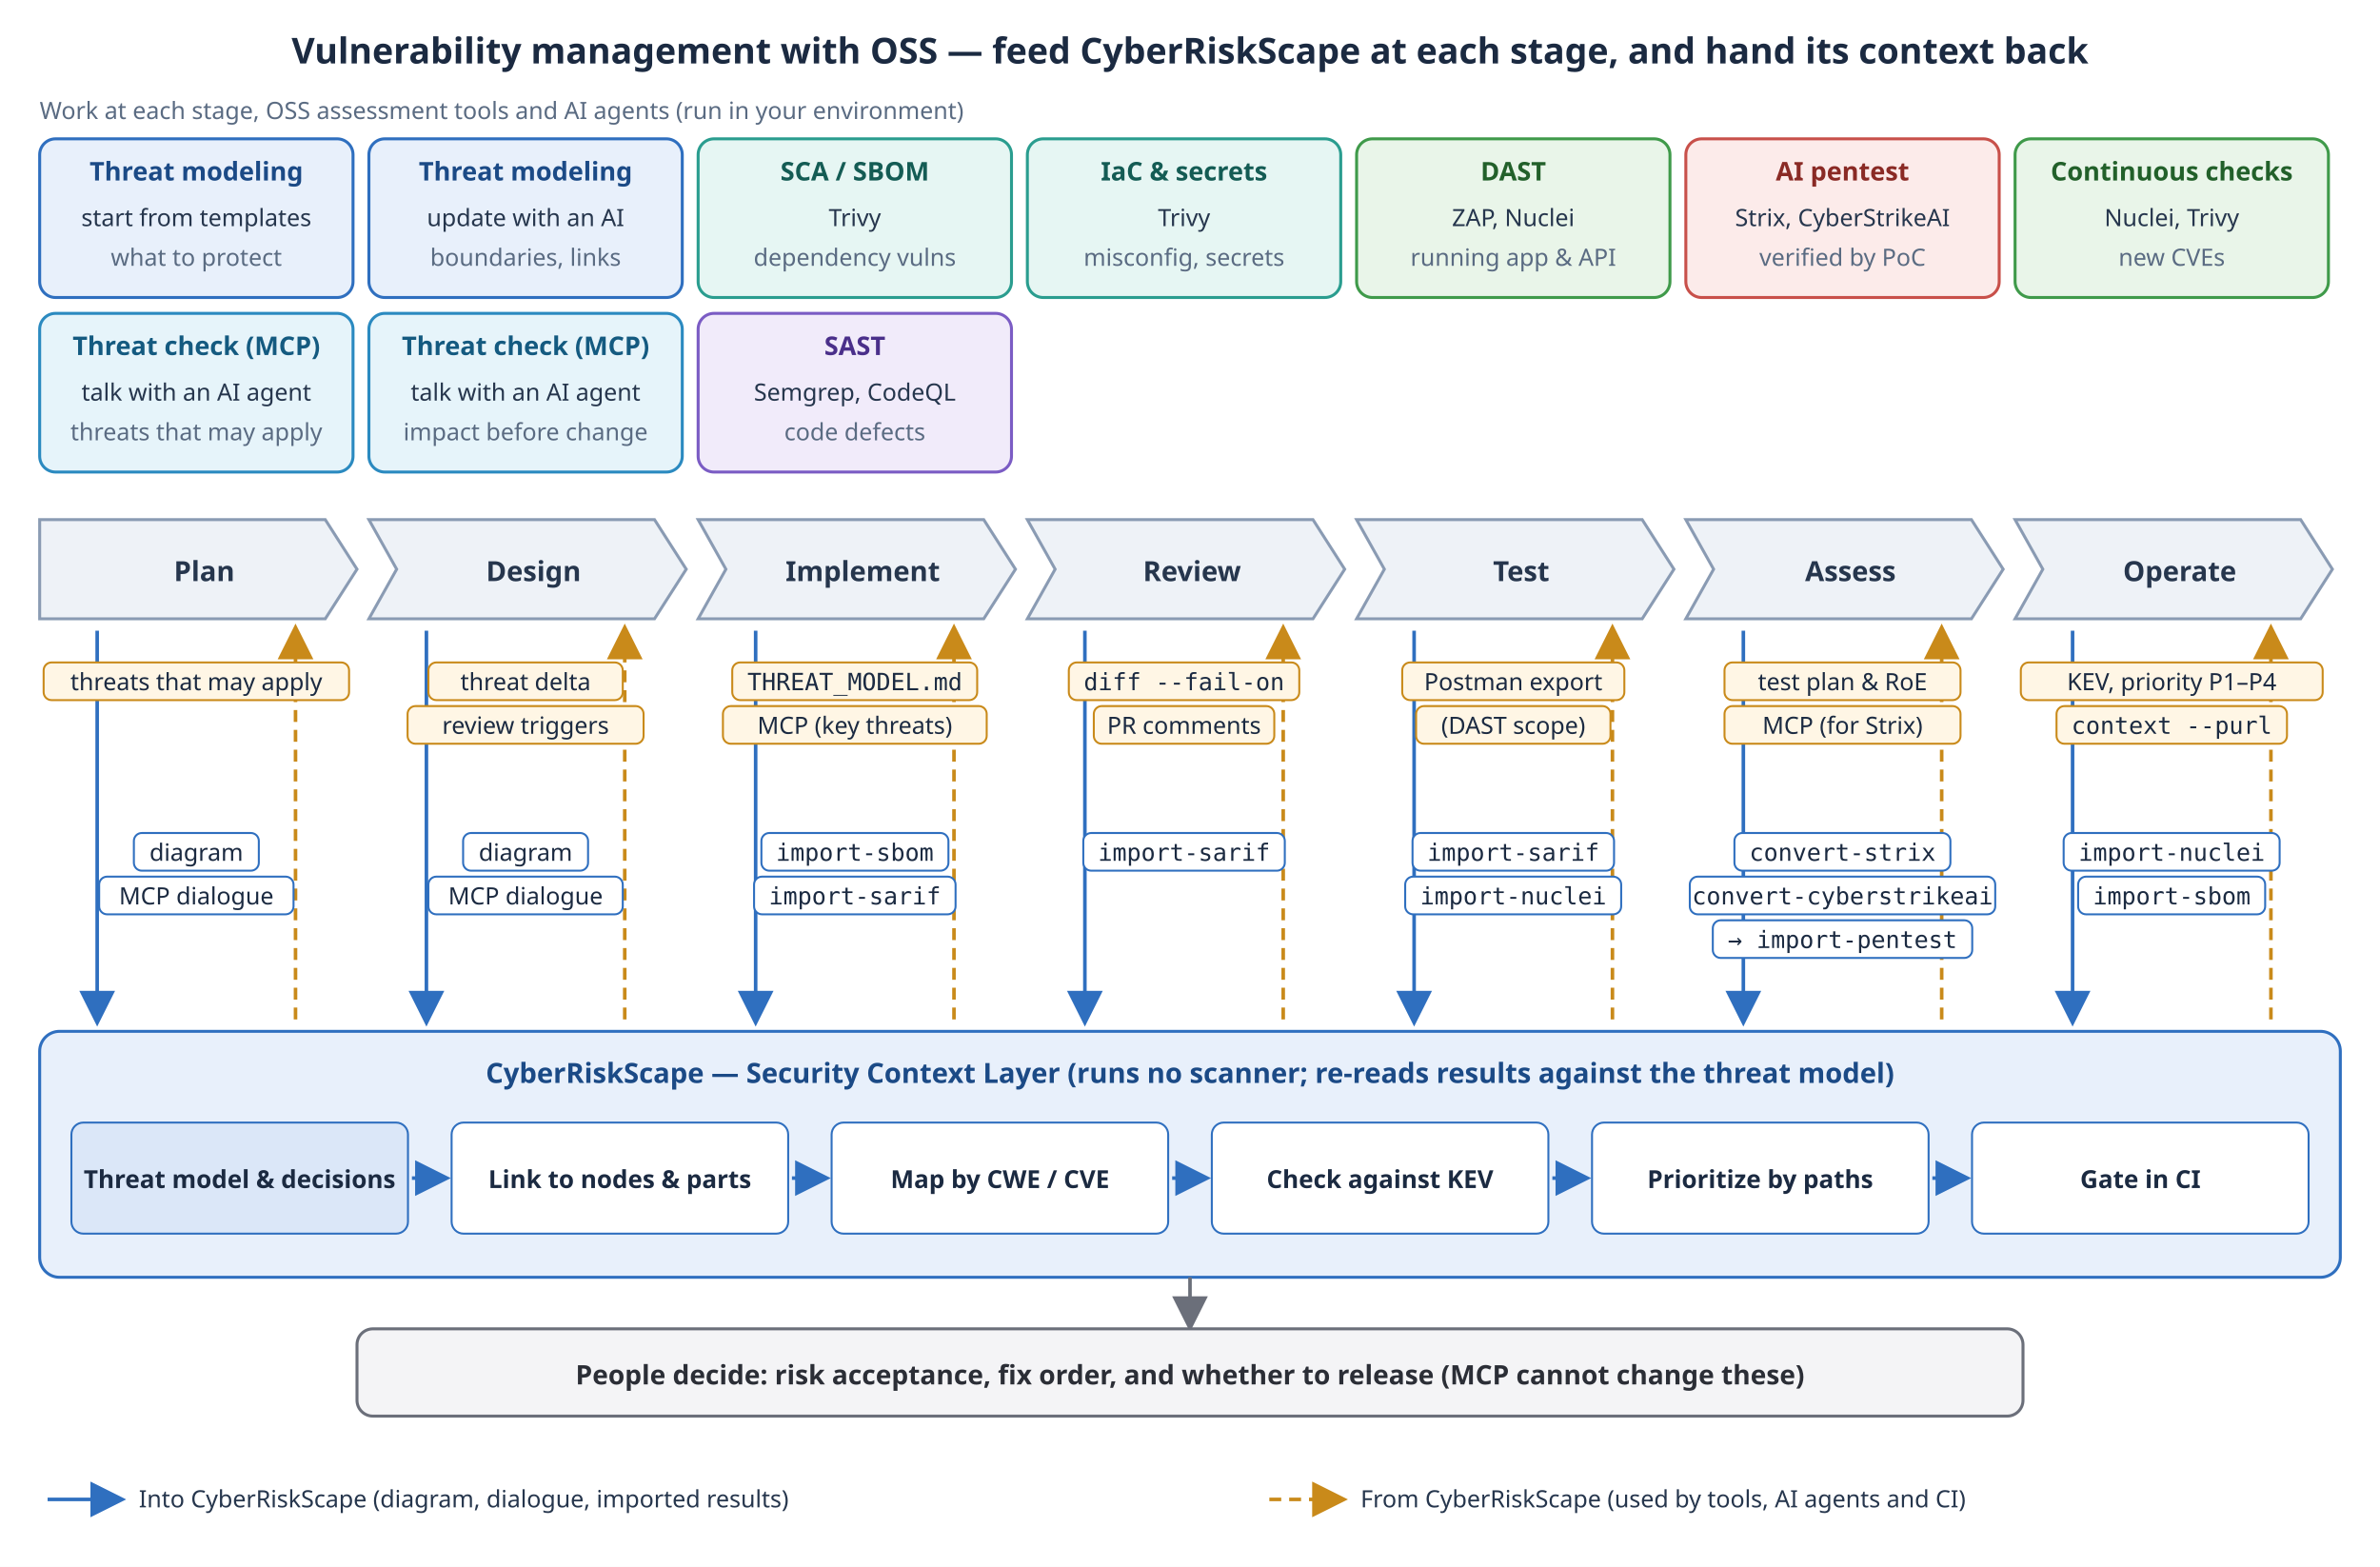
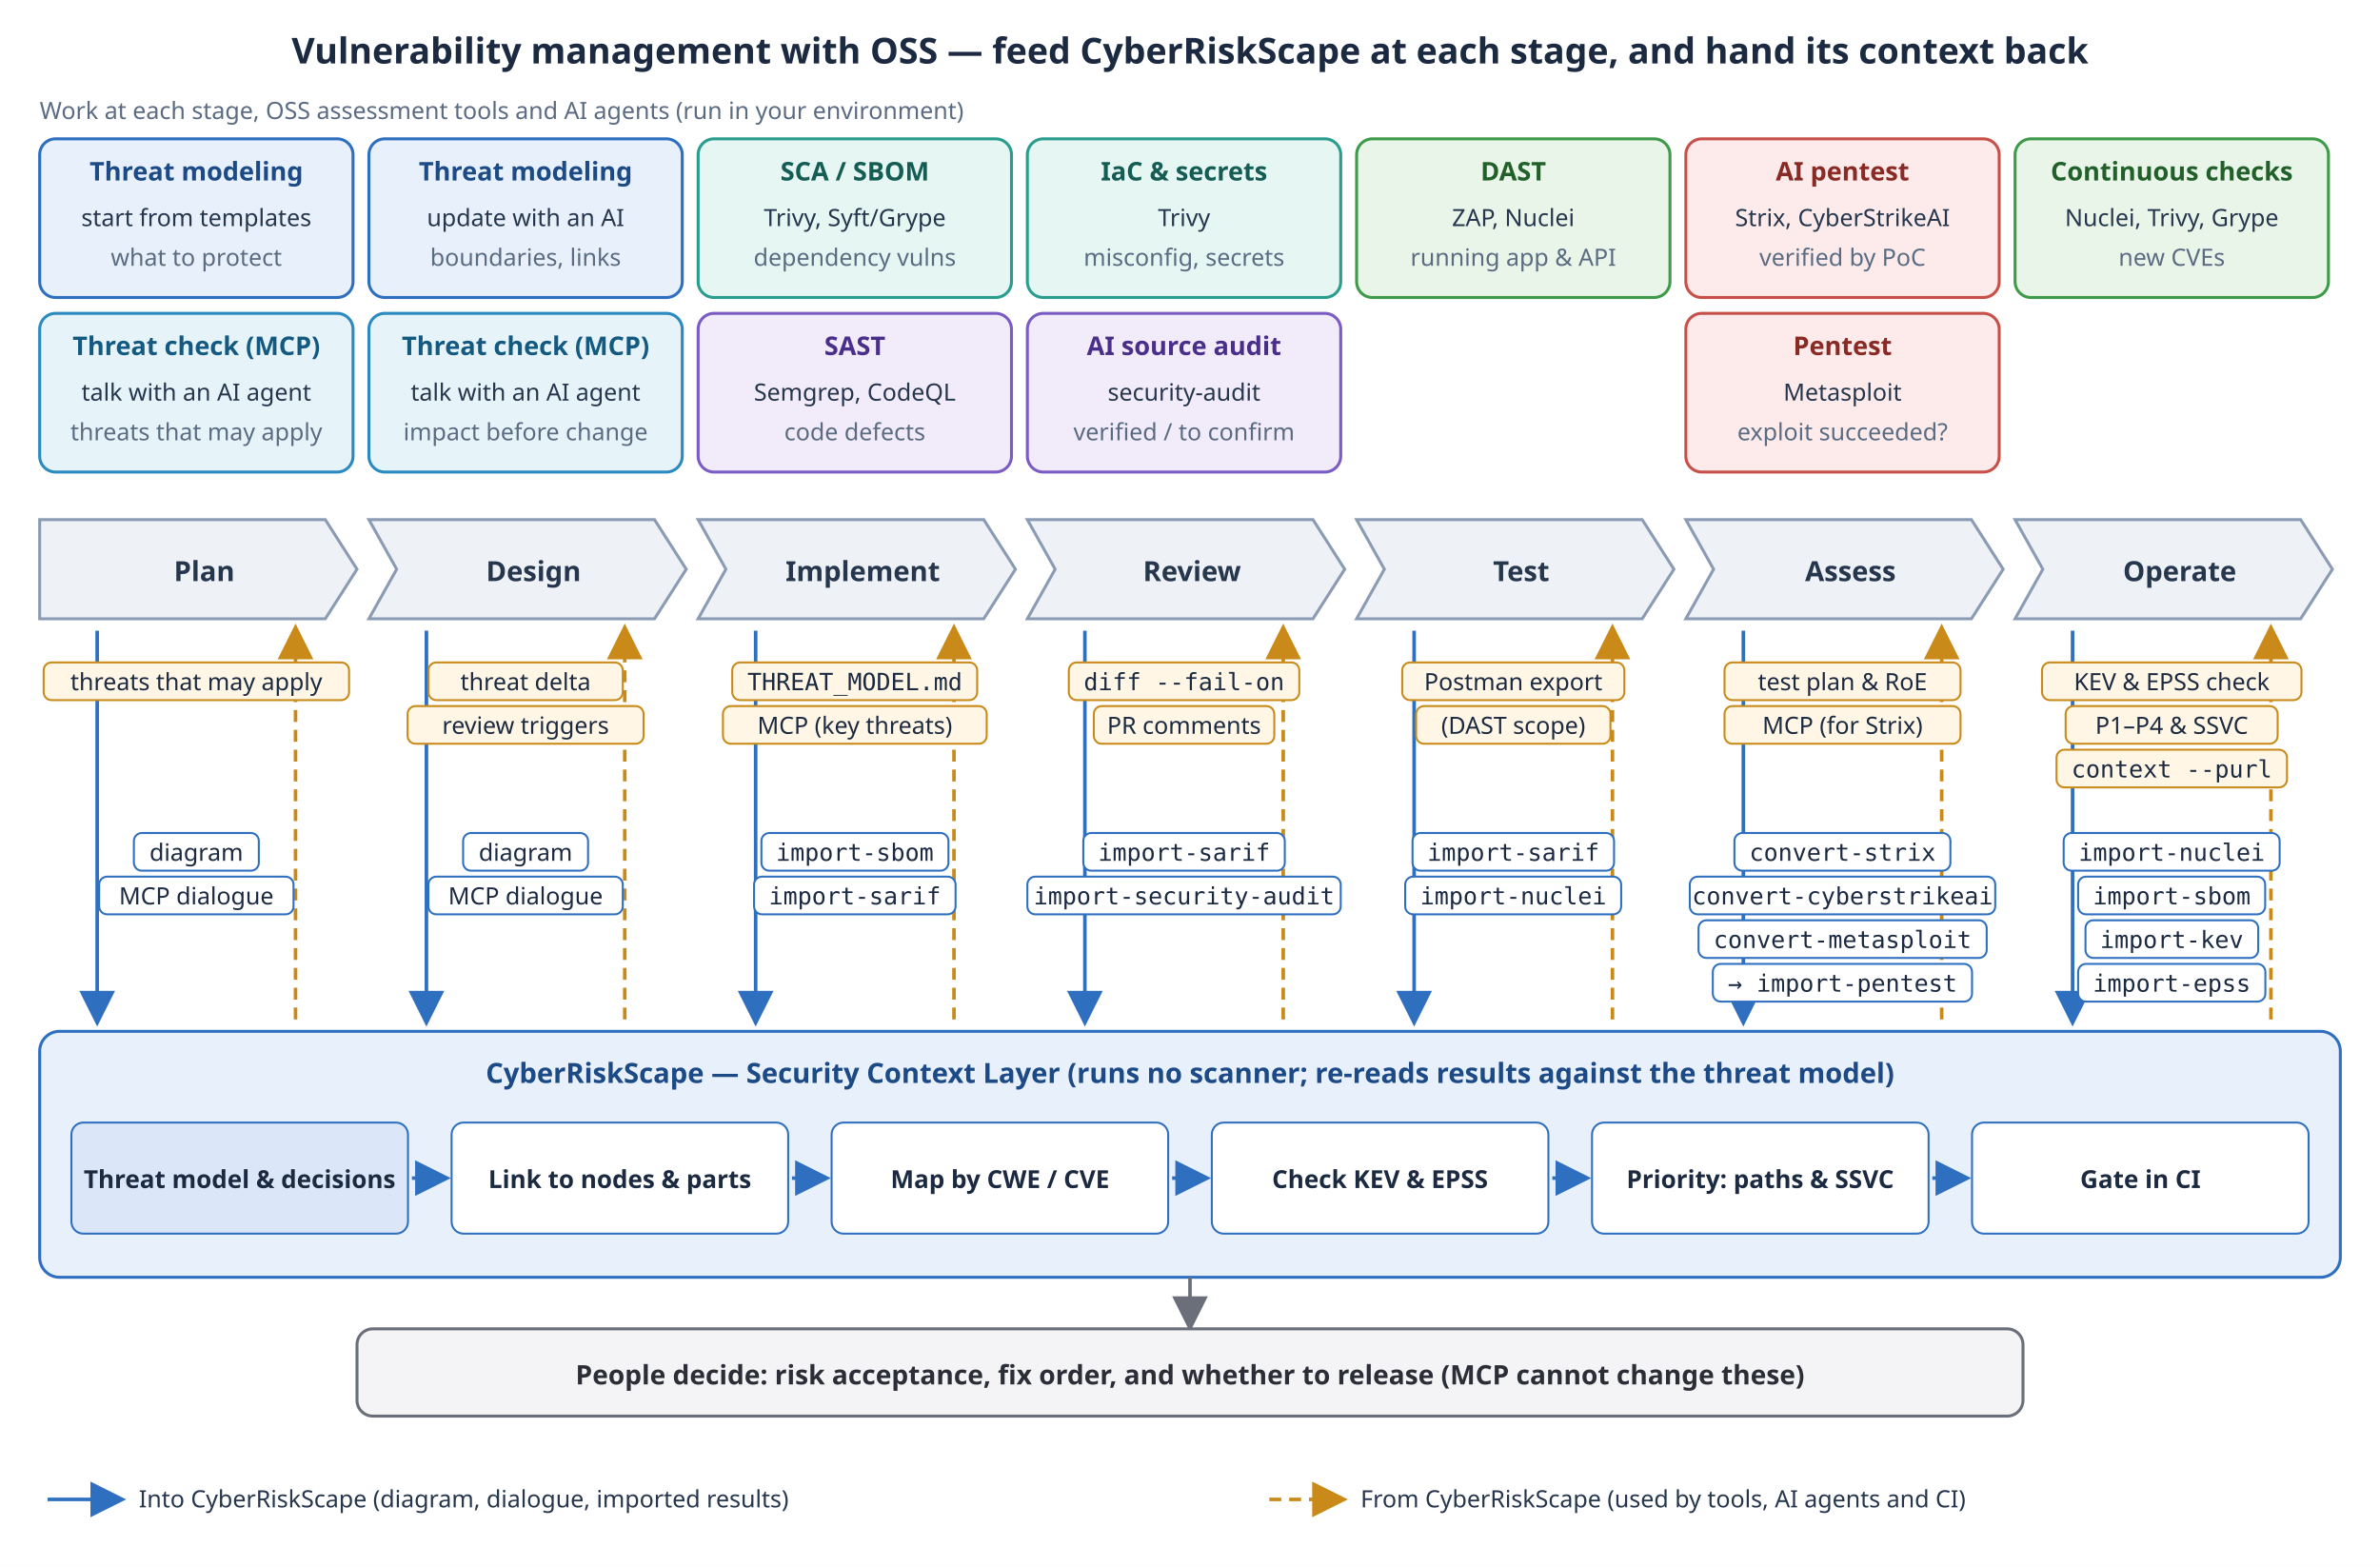
<svg xmlns="http://www.w3.org/2000/svg" width="1200" height="790" viewBox="0 0 1200 790" role="img" aria-label="Vulnerability management with OSS — feed CyberRiskScape at each stage, and hand its context back">
  <defs>
    <marker id="aIn" markerWidth="10" markerHeight="10" refX="8" refY="5" orient="auto">
      <path d="M0,0 L10,5 L0,10 z" fill="#2f6fbf" />
    </marker>
    <marker id="aOut" markerWidth="10" markerHeight="10" refX="8" refY="5" orient="auto">
      <path d="M0,0 L10,5 L0,10 z" fill="#c98a1a" />
    </marker>
    <marker id="aGray" markerWidth="10" markerHeight="10" refX="8" refY="5" orient="auto">
      <path d="M0,0 L10,5 L0,10 z" fill="#6b6f7a" />
    </marker>
  </defs>
  <rect width="1200" height="790" fill="#ffffff" />
  <text x="600.0" y="32.0" font-family="'Noto Sans JP','Hiragino Sans','Yu Gothic','Meiryo','Segoe UI',sans-serif" font-size="18" fill="#1b2a41" font-weight="bold" text-anchor="middle">Vulnerability management with OSS — feed CyberRiskScape at each stage, and hand its context back</text>
  <text x="20.0" y="60.0" font-family="'Noto Sans JP','Hiragino Sans','Yu Gothic','Meiryo','Segoe UI',sans-serif" font-size="12" fill="#5a6b82" font-weight="normal" text-anchor="start">Work at each stage, OSS assessment tools and AI agents (run in your environment)</text>
  <rect x="20.0" y="70.0" width="158.0" height="80.0" rx="8" fill="#e8f0fb" stroke="#2f6fbf" stroke-width="1.5" />
  <text x="99.0" y="91.0" font-family="'Noto Sans JP','Hiragino Sans','Yu Gothic','Meiryo','Segoe UI',sans-serif" font-size="13" fill="#1b4a86" font-weight="bold" text-anchor="middle">Threat modeling</text>
  <text x="99.0" y="114.0" font-family="'Noto Sans JP','Hiragino Sans','Yu Gothic','Meiryo','Segoe UI',sans-serif" font-size="12" fill="#26364d" font-weight="normal" text-anchor="middle">start from templates</text>
  <text x="99.0" y="134.0" font-family="'Noto Sans JP','Hiragino Sans','Yu Gothic','Meiryo','Segoe UI',sans-serif" font-size="12" fill="#5a6b82" font-weight="normal" text-anchor="middle">what to protect</text>
  <rect x="20.0" y="158.0" width="158.0" height="80.0" rx="8" fill="#e6f4fa" stroke="#2b8ac0" stroke-width="1.5" />
  <text x="99.0" y="179.0" font-family="'Noto Sans JP','Hiragino Sans','Yu Gothic','Meiryo','Segoe UI',sans-serif" font-size="13" fill="#145a80" font-weight="bold" text-anchor="middle">Threat check (MCP)</text>
  <text x="99.0" y="202.0" font-family="'Noto Sans JP','Hiragino Sans','Yu Gothic','Meiryo','Segoe UI',sans-serif" font-size="12" fill="#26364d" font-weight="normal" text-anchor="middle">talk with an AI agent</text>
  <text x="99.0" y="222.0" font-family="'Noto Sans JP','Hiragino Sans','Yu Gothic','Meiryo','Segoe UI',sans-serif" font-size="12" fill="#5a6b82" font-weight="normal" text-anchor="middle">threats that may apply</text>
  <rect x="186.0" y="70.0" width="158.0" height="80.0" rx="8" fill="#e8f0fb" stroke="#2f6fbf" stroke-width="1.5" />
  <text x="265.0" y="91.0" font-family="'Noto Sans JP','Hiragino Sans','Yu Gothic','Meiryo','Segoe UI',sans-serif" font-size="13" fill="#1b4a86" font-weight="bold" text-anchor="middle">Threat modeling</text>
  <text x="265.0" y="114.0" font-family="'Noto Sans JP','Hiragino Sans','Yu Gothic','Meiryo','Segoe UI',sans-serif" font-size="12" fill="#26364d" font-weight="normal" text-anchor="middle">update with an AI</text>
  <text x="265.0" y="134.0" font-family="'Noto Sans JP','Hiragino Sans','Yu Gothic','Meiryo','Segoe UI',sans-serif" font-size="12" fill="#5a6b82" font-weight="normal" text-anchor="middle">boundaries, links</text>
  <rect x="186.0" y="158.0" width="158.0" height="80.0" rx="8" fill="#e6f4fa" stroke="#2b8ac0" stroke-width="1.5" />
  <text x="265.0" y="179.0" font-family="'Noto Sans JP','Hiragino Sans','Yu Gothic','Meiryo','Segoe UI',sans-serif" font-size="13" fill="#145a80" font-weight="bold" text-anchor="middle">Threat check (MCP)</text>
  <text x="265.0" y="202.0" font-family="'Noto Sans JP','Hiragino Sans','Yu Gothic','Meiryo','Segoe UI',sans-serif" font-size="12" fill="#26364d" font-weight="normal" text-anchor="middle">talk with an AI agent</text>
  <text x="265.0" y="222.0" font-family="'Noto Sans JP','Hiragino Sans','Yu Gothic','Meiryo','Segoe UI',sans-serif" font-size="12" fill="#5a6b82" font-weight="normal" text-anchor="middle">impact before change</text>
  <rect x="352.0" y="70.0" width="158.0" height="80.0" rx="8" fill="#e6f6f3" stroke="#2a9d8f" stroke-width="1.5" />
  <text x="431.0" y="91.0" font-family="'Noto Sans JP','Hiragino Sans','Yu Gothic','Meiryo','Segoe UI',sans-serif" font-size="13" fill="#145c54" font-weight="bold" text-anchor="middle">SCA / SBOM</text>
-   <text x="431.0" y="114.0" font-family="'Noto Sans JP','Hiragino Sans','Yu Gothic','Meiryo','Segoe UI',sans-serif" font-size="12" fill="#26364d" font-weight="normal" text-anchor="middle">Trivy</text>
+   <text x="431.0" y="114.0" font-family="'Noto Sans JP','Hiragino Sans','Yu Gothic','Meiryo','Segoe UI',sans-serif" font-size="12" fill="#26364d" font-weight="normal" text-anchor="middle">Trivy, Syft/Grype</text>
  <text x="431.0" y="134.0" font-family="'Noto Sans JP','Hiragino Sans','Yu Gothic','Meiryo','Segoe UI',sans-serif" font-size="12" fill="#5a6b82" font-weight="normal" text-anchor="middle">dependency vulns</text>
  <rect x="352.0" y="158.0" width="158.0" height="80.0" rx="8" fill="#f1ebfa" stroke="#7b5cc4" stroke-width="1.5" />
  <text x="431.0" y="179.0" font-family="'Noto Sans JP','Hiragino Sans','Yu Gothic','Meiryo','Segoe UI',sans-serif" font-size="13" fill="#4a2f8a" font-weight="bold" text-anchor="middle">SAST</text>
  <text x="431.0" y="202.0" font-family="'Noto Sans JP','Hiragino Sans','Yu Gothic','Meiryo','Segoe UI',sans-serif" font-size="12" fill="#26364d" font-weight="normal" text-anchor="middle">Semgrep, CodeQL</text>
  <text x="431.0" y="222.0" font-family="'Noto Sans JP','Hiragino Sans','Yu Gothic','Meiryo','Segoe UI',sans-serif" font-size="12" fill="#5a6b82" font-weight="normal" text-anchor="middle">code defects</text>
  <rect x="518.0" y="70.0" width="158.0" height="80.0" rx="8" fill="#e6f6f3" stroke="#2a9d8f" stroke-width="1.5" />
  <text x="597.0" y="91.0" font-family="'Noto Sans JP','Hiragino Sans','Yu Gothic','Meiryo','Segoe UI',sans-serif" font-size="13" fill="#145c54" font-weight="bold" text-anchor="middle">IaC &amp; secrets</text>
  <text x="597.0" y="114.0" font-family="'Noto Sans JP','Hiragino Sans','Yu Gothic','Meiryo','Segoe UI',sans-serif" font-size="12" fill="#26364d" font-weight="normal" text-anchor="middle">Trivy</text>
  <text x="597.0" y="134.0" font-family="'Noto Sans JP','Hiragino Sans','Yu Gothic','Meiryo','Segoe UI',sans-serif" font-size="12" fill="#5a6b82" font-weight="normal" text-anchor="middle">misconfig, secrets</text>
  <rect x="684.0" y="70.0" width="158.0" height="80.0" rx="8" fill="#e9f5e9" stroke="#3f9a4a" stroke-width="1.5" />
  <text x="763.0" y="91.0" font-family="'Noto Sans JP','Hiragino Sans','Yu Gothic','Meiryo','Segoe UI',sans-serif" font-size="13" fill="#22602a" font-weight="bold" text-anchor="middle">DAST</text>
  <text x="763.0" y="114.0" font-family="'Noto Sans JP','Hiragino Sans','Yu Gothic','Meiryo','Segoe UI',sans-serif" font-size="12" fill="#26364d" font-weight="normal" text-anchor="middle">ZAP, Nuclei</text>
  <text x="763.0" y="134.0" font-family="'Noto Sans JP','Hiragino Sans','Yu Gothic','Meiryo','Segoe UI',sans-serif" font-size="12" fill="#5a6b82" font-weight="normal" text-anchor="middle">running app &amp; API</text>
  <rect x="850.0" y="70.0" width="158.0" height="80.0" rx="8" fill="#fcebea" stroke="#c8504a" stroke-width="1.5" />
  <text x="929.0" y="91.0" font-family="'Noto Sans JP','Hiragino Sans','Yu Gothic','Meiryo','Segoe UI',sans-serif" font-size="13" fill="#8a2a25" font-weight="bold" text-anchor="middle">AI pentest</text>
  <text x="929.0" y="114.0" font-family="'Noto Sans JP','Hiragino Sans','Yu Gothic','Meiryo','Segoe UI',sans-serif" font-size="12" fill="#26364d" font-weight="normal" text-anchor="middle">Strix, CyberStrikeAI</text>
  <text x="929.0" y="134.0" font-family="'Noto Sans JP','Hiragino Sans','Yu Gothic','Meiryo','Segoe UI',sans-serif" font-size="12" fill="#5a6b82" font-weight="normal" text-anchor="middle">verified by PoC</text>
  <rect x="1016.0" y="70.0" width="158.0" height="80.0" rx="8" fill="#e9f5e9" stroke="#3f9a4a" stroke-width="1.5" />
  <text x="1095.0" y="91.0" font-family="'Noto Sans JP','Hiragino Sans','Yu Gothic','Meiryo','Segoe UI',sans-serif" font-size="13" fill="#22602a" font-weight="bold" text-anchor="middle">Continuous checks</text>
-   <text x="1095.0" y="114.0" font-family="'Noto Sans JP','Hiragino Sans','Yu Gothic','Meiryo','Segoe UI',sans-serif" font-size="12" fill="#26364d" font-weight="normal" text-anchor="middle">Nuclei, Trivy</text>
+   <text x="1095.0" y="114.0" font-family="'Noto Sans JP','Hiragino Sans','Yu Gothic','Meiryo','Segoe UI',sans-serif" font-size="12" fill="#26364d" font-weight="normal" text-anchor="middle">Nuclei, Trivy, Grype</text>
  <text x="1095.0" y="134.0" font-family="'Noto Sans JP','Hiragino Sans','Yu Gothic','Meiryo','Segoe UI',sans-serif" font-size="12" fill="#5a6b82" font-weight="normal" text-anchor="middle">new CVEs</text>
+   <rect x="518.0" y="158.0" width="158.0" height="80.0" rx="8" fill="#f1ebfa" stroke="#7b5cc4" stroke-width="1.5" />
+   <text x="597.0" y="179.0" font-family="'Noto Sans JP','Hiragino Sans','Yu Gothic','Meiryo','Segoe UI',sans-serif" font-size="13" fill="#4a2f8a" font-weight="bold" text-anchor="middle">AI source audit</text>
+   <text x="597.0" y="202.0" font-family="'Noto Sans JP','Hiragino Sans','Yu Gothic','Meiryo','Segoe UI',sans-serif" font-size="12" fill="#26364d" font-weight="normal" text-anchor="middle">security-audit</text>
+   <text x="597.0" y="222.0" font-family="'Noto Sans JP','Hiragino Sans','Yu Gothic','Meiryo','Segoe UI',sans-serif" font-size="12" fill="#5a6b82" font-weight="normal" text-anchor="middle">verified / to confirm</text>
+   <rect x="850.0" y="158.0" width="158.0" height="80.0" rx="8" fill="#fcebea" stroke="#c8504a" stroke-width="1.5" />
+   <text x="929.0" y="179.0" font-family="'Noto Sans JP','Hiragino Sans','Yu Gothic','Meiryo','Segoe UI',sans-serif" font-size="13" fill="#8a2a25" font-weight="bold" text-anchor="middle">Pentest</text>
+   <text x="929.0" y="202.0" font-family="'Noto Sans JP','Hiragino Sans','Yu Gothic','Meiryo','Segoe UI',sans-serif" font-size="12" fill="#26364d" font-weight="normal" text-anchor="middle">Metasploit</text>
+   <text x="929.0" y="222.0" font-family="'Noto Sans JP','Hiragino Sans','Yu Gothic','Meiryo','Segoe UI',sans-serif" font-size="12" fill="#5a6b82" font-weight="normal" text-anchor="middle">exploit succeeded?</text>
  <polygon points="20.0,262.0 164.0,262.0 180.0,287.0 164.0,312.0 20.0,312.0" fill="#eef2f7" stroke="#8a9bb3" stroke-width="1.5" />
  <text x="103.0" y="293.0" font-family="'Noto Sans JP','Hiragino Sans','Yu Gothic','Meiryo','Segoe UI',sans-serif" font-size="14" fill="#26364d" font-weight="bold" text-anchor="middle">Plan</text>
  <polygon points="186.0,262.0 330.0,262.0 346.0,287.0 330.0,312.0 186.0,312.0 200.0,287.0" fill="#eef2f7" stroke="#8a9bb3" stroke-width="1.5" />
  <text x="269.0" y="293.0" font-family="'Noto Sans JP','Hiragino Sans','Yu Gothic','Meiryo','Segoe UI',sans-serif" font-size="14" fill="#26364d" font-weight="bold" text-anchor="middle">Design</text>
  <polygon points="352.0,262.0 496.0,262.0 512.0,287.0 496.0,312.0 352.0,312.0 366.0,287.0" fill="#eef2f7" stroke="#8a9bb3" stroke-width="1.5" />
  <text x="435.0" y="293.0" font-family="'Noto Sans JP','Hiragino Sans','Yu Gothic','Meiryo','Segoe UI',sans-serif" font-size="14" fill="#26364d" font-weight="bold" text-anchor="middle">Implement</text>
  <polygon points="518.0,262.0 662.0,262.0 678.0,287.0 662.0,312.0 518.0,312.0 532.0,287.0" fill="#eef2f7" stroke="#8a9bb3" stroke-width="1.5" />
  <text x="601.0" y="293.0" font-family="'Noto Sans JP','Hiragino Sans','Yu Gothic','Meiryo','Segoe UI',sans-serif" font-size="14" fill="#26364d" font-weight="bold" text-anchor="middle">Review</text>
  <polygon points="684.0,262.0 828.0,262.0 844.0,287.0 828.0,312.0 684.0,312.0 698.0,287.0" fill="#eef2f7" stroke="#8a9bb3" stroke-width="1.5" />
  <text x="767.0" y="293.0" font-family="'Noto Sans JP','Hiragino Sans','Yu Gothic','Meiryo','Segoe UI',sans-serif" font-size="14" fill="#26364d" font-weight="bold" text-anchor="middle">Test</text>
  <polygon points="850.0,262.0 994.0,262.0 1010.0,287.0 994.0,312.0 850.0,312.0 864.0,287.0" fill="#eef2f7" stroke="#8a9bb3" stroke-width="1.5" />
  <text x="933.0" y="293.0" font-family="'Noto Sans JP','Hiragino Sans','Yu Gothic','Meiryo','Segoe UI',sans-serif" font-size="14" fill="#26364d" font-weight="bold" text-anchor="middle">Assess</text>
  <polygon points="1016.0,262.0 1160.0,262.0 1176.0,287.0 1160.0,312.0 1016.0,312.0 1030.0,287.0" fill="#eef2f7" stroke="#8a9bb3" stroke-width="1.5" />
  <text x="1099.0" y="293.0" font-family="'Noto Sans JP','Hiragino Sans','Yu Gothic','Meiryo','Segoe UI',sans-serif" font-size="14" fill="#26364d" font-weight="bold" text-anchor="middle">Operate</text>
  <line x1="49.0" y1="318.0" x2="49.0" y2="514.0" stroke="#2f6fbf" stroke-width="1.8" marker-end="url(#aIn)" />
  <line x1="149.0" y1="514.0" x2="149.0" y2="318.0" stroke="#c98a1a" stroke-width="1.8" stroke-dasharray="6 4" marker-end="url(#aOut)" />
  <rect x="22.0" y="334.0" width="154.0" height="19" rx="4" fill="#fff6e5" stroke="#c98a1a" stroke-width="1" />
  <text x="99.0" y="348.0" font-family="'Noto Sans JP','Hiragino Sans','Yu Gothic','Meiryo','Segoe UI',sans-serif" font-size="12" fill="#1b2a41" font-weight="normal" text-anchor="middle">threats that may apply</text>
  <rect x="67.5" y="420.0" width="63.0" height="19" rx="4" fill="#ffffff" stroke="#2f6fbf" stroke-width="1" />
  <text x="99.0" y="434.0" font-family="'Noto Sans JP','Hiragino Sans','Yu Gothic','Meiryo','Segoe UI',sans-serif" font-size="12" fill="#1b2a41" font-weight="normal" text-anchor="middle">diagram</text>
  <rect x="50.0" y="442.0" width="98.0" height="19" rx="4" fill="#ffffff" stroke="#2f6fbf" stroke-width="1" />
  <text x="99.0" y="456.0" font-family="'Noto Sans JP','Hiragino Sans','Yu Gothic','Meiryo','Segoe UI',sans-serif" font-size="12" fill="#1b2a41" font-weight="normal" text-anchor="middle">MCP dialogue</text>
  <line x1="215.0" y1="318.0" x2="215.0" y2="514.0" stroke="#2f6fbf" stroke-width="1.8" marker-end="url(#aIn)" />
  <line x1="315.0" y1="514.0" x2="315.0" y2="318.0" stroke="#c98a1a" stroke-width="1.8" stroke-dasharray="6 4" marker-end="url(#aOut)" />
  <rect x="216.0" y="334.0" width="98.0" height="19" rx="4" fill="#fff6e5" stroke="#c98a1a" stroke-width="1" />
  <text x="265.0" y="348.0" font-family="'Noto Sans JP','Hiragino Sans','Yu Gothic','Meiryo','Segoe UI',sans-serif" font-size="12" fill="#1b2a41" font-weight="normal" text-anchor="middle">threat delta</text>
  <rect x="205.5" y="356.0" width="119.0" height="19" rx="4" fill="#fff6e5" stroke="#c98a1a" stroke-width="1" />
  <text x="265.0" y="370.0" font-family="'Noto Sans JP','Hiragino Sans','Yu Gothic','Meiryo','Segoe UI',sans-serif" font-size="12" fill="#1b2a41" font-weight="normal" text-anchor="middle">review triggers</text>
  <rect x="233.5" y="420.0" width="63.0" height="19" rx="4" fill="#ffffff" stroke="#2f6fbf" stroke-width="1" />
  <text x="265.0" y="434.0" font-family="'Noto Sans JP','Hiragino Sans','Yu Gothic','Meiryo','Segoe UI',sans-serif" font-size="12" fill="#1b2a41" font-weight="normal" text-anchor="middle">diagram</text>
  <rect x="216.0" y="442.0" width="98.0" height="19" rx="4" fill="#ffffff" stroke="#2f6fbf" stroke-width="1" />
  <text x="265.0" y="456.0" font-family="'Noto Sans JP','Hiragino Sans','Yu Gothic','Meiryo','Segoe UI',sans-serif" font-size="12" fill="#1b2a41" font-weight="normal" text-anchor="middle">MCP dialogue</text>
  <line x1="381.0" y1="318.0" x2="381.0" y2="514.0" stroke="#2f6fbf" stroke-width="1.8" marker-end="url(#aIn)" />
  <line x1="481.0" y1="514.0" x2="481.0" y2="318.0" stroke="#c98a1a" stroke-width="1.8" stroke-dasharray="6 4" marker-end="url(#aOut)" />
  <rect x="369.2" y="334.0" width="123.5" height="19" rx="4" fill="#fff6e5" stroke="#c98a1a" stroke-width="1" />
  <text x="431.0" y="348.0" font-family="'SFMono-Regular','Consolas','Menlo',monospace" font-size="12" fill="#1b2a41" font-weight="normal" text-anchor="middle">THREAT_MODEL.md</text>
  <rect x="364.5" y="356.0" width="133.0" height="19" rx="4" fill="#fff6e5" stroke="#c98a1a" stroke-width="1" />
  <text x="431.0" y="370.0" font-family="'Noto Sans JP','Hiragino Sans','Yu Gothic','Meiryo','Segoe UI',sans-serif" font-size="12" fill="#1b2a41" font-weight="normal" text-anchor="middle">MCP (key threats)</text>
  <rect x="383.9" y="420.0" width="94.3" height="19" rx="4" fill="#ffffff" stroke="#2f6fbf" stroke-width="1" />
  <text x="431.0" y="434.0" font-family="'SFMono-Regular','Consolas','Menlo',monospace" font-size="12" fill="#1b2a41" font-weight="normal" text-anchor="middle">import-sbom</text>
  <rect x="380.2" y="442.0" width="101.6" height="19" rx="4" fill="#ffffff" stroke="#2f6fbf" stroke-width="1" />
  <text x="431.0" y="456.0" font-family="'SFMono-Regular','Consolas','Menlo',monospace" font-size="12" fill="#1b2a41" font-weight="normal" text-anchor="middle">import-sarif</text>
  <line x1="547.0" y1="318.0" x2="547.0" y2="514.0" stroke="#2f6fbf" stroke-width="1.8" marker-end="url(#aIn)" />
  <line x1="647.0" y1="514.0" x2="647.0" y2="318.0" stroke="#c98a1a" stroke-width="1.8" stroke-dasharray="6 4" marker-end="url(#aOut)" />
  <rect x="538.9" y="334.0" width="116.2" height="19" rx="4" fill="#fff6e5" stroke="#c98a1a" stroke-width="1" />
  <text x="597.0" y="348.0" font-family="'SFMono-Regular','Consolas','Menlo',monospace" font-size="12" fill="#1b2a41" font-weight="normal" text-anchor="middle">diff --fail-on</text>
  <rect x="551.5" y="356.0" width="91.0" height="19" rx="4" fill="#fff6e5" stroke="#c98a1a" stroke-width="1" />
  <text x="597.0" y="370.0" font-family="'Noto Sans JP','Hiragino Sans','Yu Gothic','Meiryo','Segoe UI',sans-serif" font-size="12" fill="#1b2a41" font-weight="normal" text-anchor="middle">PR comments</text>
  <rect x="546.2" y="420.0" width="101.6" height="19" rx="4" fill="#ffffff" stroke="#2f6fbf" stroke-width="1" />
  <text x="597.0" y="434.0" font-family="'SFMono-Regular','Consolas','Menlo',monospace" font-size="12" fill="#1b2a41" font-weight="normal" text-anchor="middle">import-sarif</text>
+   <rect x="518.0" y="442.0" width="158.0" height="19" rx="4" fill="#ffffff" stroke="#2f6fbf" stroke-width="1" />
+   <text x="597.0" y="456.0" font-family="'SFMono-Regular','Consolas','Menlo',monospace" font-size="12" fill="#1b2a41" font-weight="normal" text-anchor="middle">import-security-audit</text>
  <line x1="713.0" y1="318.0" x2="713.0" y2="514.0" stroke="#2f6fbf" stroke-width="1.8" marker-end="url(#aIn)" />
  <line x1="813.0" y1="514.0" x2="813.0" y2="318.0" stroke="#c98a1a" stroke-width="1.8" stroke-dasharray="6 4" marker-end="url(#aOut)" />
  <rect x="707.0" y="334.0" width="112.0" height="19" rx="4" fill="#fff6e5" stroke="#c98a1a" stroke-width="1" />
  <text x="763.0" y="348.0" font-family="'Noto Sans JP','Hiragino Sans','Yu Gothic','Meiryo','Segoe UI',sans-serif" font-size="12" fill="#1b2a41" font-weight="normal" text-anchor="middle">Postman export</text>
  <rect x="714.0" y="356.0" width="98.0" height="19" rx="4" fill="#fff6e5" stroke="#c98a1a" stroke-width="1" />
  <text x="763.0" y="370.0" font-family="'Noto Sans JP','Hiragino Sans','Yu Gothic','Meiryo','Segoe UI',sans-serif" font-size="12" fill="#1b2a41" font-weight="normal" text-anchor="middle">(DAST scope)</text>
  <rect x="712.2" y="420.0" width="101.6" height="19" rx="4" fill="#ffffff" stroke="#2f6fbf" stroke-width="1" />
  <text x="763.0" y="434.0" font-family="'SFMono-Regular','Consolas','Menlo',monospace" font-size="12" fill="#1b2a41" font-weight="normal" text-anchor="middle">import-sarif</text>
  <rect x="708.5" y="442.0" width="108.9" height="19" rx="4" fill="#ffffff" stroke="#2f6fbf" stroke-width="1" />
  <text x="763.0" y="456.0" font-family="'SFMono-Regular','Consolas','Menlo',monospace" font-size="12" fill="#1b2a41" font-weight="normal" text-anchor="middle">import-nuclei</text>
  <line x1="879.0" y1="318.0" x2="879.0" y2="514.0" stroke="#2f6fbf" stroke-width="1.8" marker-end="url(#aIn)" />
  <line x1="979.0" y1="514.0" x2="979.0" y2="318.0" stroke="#c98a1a" stroke-width="1.8" stroke-dasharray="6 4" marker-end="url(#aOut)" />
  <rect x="869.5" y="334.0" width="119.0" height="19" rx="4" fill="#fff6e5" stroke="#c98a1a" stroke-width="1" />
  <text x="929.0" y="348.0" font-family="'Noto Sans JP','Hiragino Sans','Yu Gothic','Meiryo','Segoe UI',sans-serif" font-size="12" fill="#1b2a41" font-weight="normal" text-anchor="middle">test plan &amp; RoE</text>
  <rect x="869.5" y="356.0" width="119.0" height="19" rx="4" fill="#fff6e5" stroke="#c98a1a" stroke-width="1" />
  <text x="929.0" y="370.0" font-family="'Noto Sans JP','Hiragino Sans','Yu Gothic','Meiryo','Segoe UI',sans-serif" font-size="12" fill="#1b2a41" font-weight="normal" text-anchor="middle">MCP (for Strix)</text>
  <rect x="874.5" y="420.0" width="108.9" height="19" rx="4" fill="#ffffff" stroke="#2f6fbf" stroke-width="1" />
  <text x="929.0" y="434.0" font-family="'SFMono-Regular','Consolas','Menlo',monospace" font-size="12" fill="#1b2a41" font-weight="normal" text-anchor="middle">convert-strix</text>
  <rect x="852.0" y="442.0" width="154.0" height="19" rx="4" fill="#ffffff" stroke="#2f6fbf" stroke-width="1" />
  <text x="929.0" y="456.0" font-family="'SFMono-Regular','Consolas','Menlo',monospace" font-size="12" fill="#1b2a41" font-weight="normal" text-anchor="middle">convert-cyberstrikeai</text>
-   <rect x="863.6" y="464.0" width="130.8" height="19" rx="4" fill="#ffffff" stroke="#2f6fbf" stroke-width="1" />
-   <text x="929.0" y="478.0" font-family="'SFMono-Regular','Consolas','Menlo',monospace" font-size="12" fill="#1b2a41" font-weight="normal" text-anchor="middle">→ import-pentest</text>
+   <rect x="856.4" y="464.0" width="145.3" height="19" rx="4" fill="#ffffff" stroke="#2f6fbf" stroke-width="1" />
+   <text x="929.0" y="478.0" font-family="'SFMono-Regular','Consolas','Menlo',monospace" font-size="12" fill="#1b2a41" font-weight="normal" text-anchor="middle">convert-metasploit</text>
+   <rect x="863.6" y="486.0" width="130.7" height="19" rx="4" fill="#ffffff" stroke="#2f6fbf" stroke-width="1" />
+   <text x="929.0" y="500.0" font-family="'SFMono-Regular','Consolas','Menlo',monospace" font-size="12" fill="#1b2a41" font-weight="normal" text-anchor="middle">→ import-pentest</text>
  <line x1="1045.0" y1="318.0" x2="1045.0" y2="514.0" stroke="#2f6fbf" stroke-width="1.8" marker-end="url(#aIn)" />
  <line x1="1145.0" y1="514.0" x2="1145.0" y2="318.0" stroke="#c98a1a" stroke-width="1.8" stroke-dasharray="6 4" marker-end="url(#aOut)" />
-   <rect x="1018.9" y="334.0" width="152.2" height="19" rx="4" fill="#fff6e5" stroke="#c98a1a" stroke-width="1" />
-   <text x="1095.0" y="348.0" font-family="'Noto Sans JP','Hiragino Sans','Yu Gothic','Meiryo','Segoe UI',sans-serif" font-size="12" fill="#1b2a41" font-weight="normal" text-anchor="middle">KEV, priority P1–P4</text>
-   <rect x="1036.9" y="356.0" width="116.2" height="19" rx="4" fill="#fff6e5" stroke="#c98a1a" stroke-width="1" />
-   <text x="1095.0" y="370.0" font-family="'SFMono-Regular','Consolas','Menlo',monospace" font-size="12" fill="#1b2a41" font-weight="normal" text-anchor="middle">context --purl</text>
+   <rect x="1029.6" y="334.0" width="130.8" height="19" rx="4" fill="#fff6e5" stroke="#c98a1a" stroke-width="1" />
+   <text x="1095.0" y="348.0" font-family="'Noto Sans JP','Hiragino Sans','Yu Gothic','Meiryo','Segoe UI',sans-serif" font-size="12" fill="#1b2a41" font-weight="normal" text-anchor="middle">KEV &amp; EPSS check</text>
+   <rect x="1041.5" y="356.0" width="106.9" height="19" rx="4" fill="#fff6e5" stroke="#c98a1a" stroke-width="1" />
+   <text x="1095.0" y="370.0" font-family="'Noto Sans JP','Hiragino Sans','Yu Gothic','Meiryo','Segoe UI',sans-serif" font-size="12" fill="#1b2a41" font-weight="normal" text-anchor="middle">P1–P4 &amp; SSVC</text>
+   <rect x="1036.9" y="378.0" width="116.2" height="19" rx="4" fill="#fff6e5" stroke="#c98a1a" stroke-width="1" />
+   <text x="1095.0" y="392.0" font-family="'SFMono-Regular','Consolas','Menlo',monospace" font-size="12" fill="#1b2a41" font-weight="normal" text-anchor="middle">context --purl</text>
  <rect x="1040.5" y="420.0" width="108.9" height="19" rx="4" fill="#ffffff" stroke="#2f6fbf" stroke-width="1" />
  <text x="1095.0" y="434.0" font-family="'SFMono-Regular','Consolas','Menlo',monospace" font-size="12" fill="#1b2a41" font-weight="normal" text-anchor="middle">import-nuclei</text>
  <rect x="1047.8" y="442.0" width="94.3" height="19" rx="4" fill="#ffffff" stroke="#2f6fbf" stroke-width="1" />
  <text x="1095.0" y="456.0" font-family="'SFMono-Regular','Consolas','Menlo',monospace" font-size="12" fill="#1b2a41" font-weight="normal" text-anchor="middle">import-sbom</text>
+   <rect x="1051.5" y="464.0" width="87.1" height="19" rx="4" fill="#ffffff" stroke="#2f6fbf" stroke-width="1" />
+   <text x="1095.0" y="478.0" font-family="'SFMono-Regular','Consolas','Menlo',monospace" font-size="12" fill="#1b2a41" font-weight="normal" text-anchor="middle">import-kev</text>
+   <rect x="1047.8" y="486.0" width="94.4" height="19" rx="4" fill="#ffffff" stroke="#2f6fbf" stroke-width="1" />
+   <text x="1095.0" y="500.0" font-family="'SFMono-Regular','Consolas','Menlo',monospace" font-size="12" fill="#1b2a41" font-weight="normal" text-anchor="middle">import-epss</text>
  <rect x="20.0" y="520.0" width="1160.0" height="124.0" rx="10" fill="#e8f0fb" stroke="#2f6fbf" stroke-width="1.5" />
  <text x="600.0" y="546.0" font-family="'Noto Sans JP','Hiragino Sans','Yu Gothic','Meiryo','Segoe UI',sans-serif" font-size="14" fill="#1b4a86" font-weight="bold" text-anchor="middle">CyberRiskScape — Security Context Layer (runs no scanner; re-reads results against the threat model)</text>
  <rect x="36.0" y="566" width="169.7" height="56" rx="6" fill="#dbe7f8" stroke="#2f6fbf" />
  <text x="120.8" y="599.0" font-family="'Noto Sans JP','Hiragino Sans','Yu Gothic','Meiryo','Segoe UI',sans-serif" font-size="12.5" fill="#1b2a41" font-weight="bold" text-anchor="middle">Threat model &amp; decisions</text>
  <line x1="207.7" y1="594.0" x2="223.7" y2="594.0" stroke="#2f6fbf" stroke-width="1.8" marker-end="url(#aIn)" />
  <rect x="227.7" y="566" width="169.7" height="56" rx="6" fill="#ffffff" stroke="#2f6fbf" />
  <text x="312.5" y="599.0" font-family="'Noto Sans JP','Hiragino Sans','Yu Gothic','Meiryo','Segoe UI',sans-serif" font-size="12.5" fill="#1b2a41" font-weight="bold" text-anchor="middle">Link to nodes &amp; parts</text>
  <line x1="399.3" y1="594.0" x2="415.3" y2="594.0" stroke="#2f6fbf" stroke-width="1.8" marker-end="url(#aIn)" />
  <rect x="419.3" y="566" width="169.7" height="56" rx="6" fill="#ffffff" stroke="#2f6fbf" />
  <text x="504.2" y="599.0" font-family="'Noto Sans JP','Hiragino Sans','Yu Gothic','Meiryo','Segoe UI',sans-serif" font-size="12.5" fill="#1b2a41" font-weight="bold" text-anchor="middle">Map by CWE / CVE</text>
  <line x1="591.0" y1="594.0" x2="607.0" y2="594.0" stroke="#2f6fbf" stroke-width="1.8" marker-end="url(#aIn)" />
  <rect x="611.0" y="566" width="169.7" height="56" rx="6" fill="#ffffff" stroke="#2f6fbf" />
-   <text x="695.8" y="599.0" font-family="'Noto Sans JP','Hiragino Sans','Yu Gothic','Meiryo','Segoe UI',sans-serif" font-size="12.5" fill="#1b2a41" font-weight="bold" text-anchor="middle">Check against KEV</text>
+   <text x="695.8" y="599.0" font-family="'Noto Sans JP','Hiragino Sans','Yu Gothic','Meiryo','Segoe UI',sans-serif" font-size="12.5" fill="#1b2a41" font-weight="bold" text-anchor="middle">Check KEV &amp; EPSS</text>
  <line x1="782.7" y1="594.0" x2="798.7" y2="594.0" stroke="#2f6fbf" stroke-width="1.8" marker-end="url(#aIn)" />
  <rect x="802.7" y="566" width="169.7" height="56" rx="6" fill="#ffffff" stroke="#2f6fbf" />
-   <text x="887.5" y="599.0" font-family="'Noto Sans JP','Hiragino Sans','Yu Gothic','Meiryo','Segoe UI',sans-serif" font-size="12.5" fill="#1b2a41" font-weight="bold" text-anchor="middle">Prioritize by paths</text>
+   <text x="887.5" y="599.0" font-family="'Noto Sans JP','Hiragino Sans','Yu Gothic','Meiryo','Segoe UI',sans-serif" font-size="12.5" fill="#1b2a41" font-weight="bold" text-anchor="middle">Priority: paths &amp; SSVC</text>
  <line x1="974.3" y1="594.0" x2="990.3" y2="594.0" stroke="#2f6fbf" stroke-width="1.8" marker-end="url(#aIn)" />
  <rect x="994.3" y="566" width="169.7" height="56" rx="6" fill="#ffffff" stroke="#2f6fbf" />
  <text x="1079.2" y="599.0" font-family="'Noto Sans JP','Hiragino Sans','Yu Gothic','Meiryo','Segoe UI',sans-serif" font-size="12.5" fill="#1b2a41" font-weight="bold" text-anchor="middle">Gate in CI</text>
  <line x1="600.0" y1="644.0" x2="600.0" y2="668.0" stroke="#6b6f7a" stroke-width="1.8" marker-end="url(#aGray)" />
  <rect x="180" y="670" width="840" height="44" rx="8" fill="#f4f4f6" stroke="#6b6f7a" stroke-width="1.5" />
  <text x="600.0" y="698.0" font-family="'Noto Sans JP','Hiragino Sans','Yu Gothic','Meiryo','Segoe UI',sans-serif" font-size="13.5" fill="#2b2e36" font-weight="bold" text-anchor="middle">People decide: risk acceptance, fix order, and whether to release (MCP cannot change these)</text>
  <line x1="24.0" y1="756.0" x2="60.0" y2="756.0" stroke="#2f6fbf" stroke-width="1.8" marker-end="url(#aIn)" />
  <text x="70.0" y="760.0" font-family="'Noto Sans JP','Hiragino Sans','Yu Gothic','Meiryo','Segoe UI',sans-serif" font-size="12" fill="#26364d" font-weight="normal" text-anchor="start">Into CyberRiskScape (diagram, dialogue, imported results)</text>
  <line x1="640.0" y1="756.0" x2="676.0" y2="756.0" stroke="#c98a1a" stroke-width="1.8" stroke-dasharray="6 4" marker-end="url(#aOut)" />
  <text x="686.0" y="760.0" font-family="'Noto Sans JP','Hiragino Sans','Yu Gothic','Meiryo','Segoe UI',sans-serif" font-size="12" fill="#26364d" font-weight="normal" text-anchor="start">From CyberRiskScape (used by tools, AI agents and CI)</text>
</svg>
